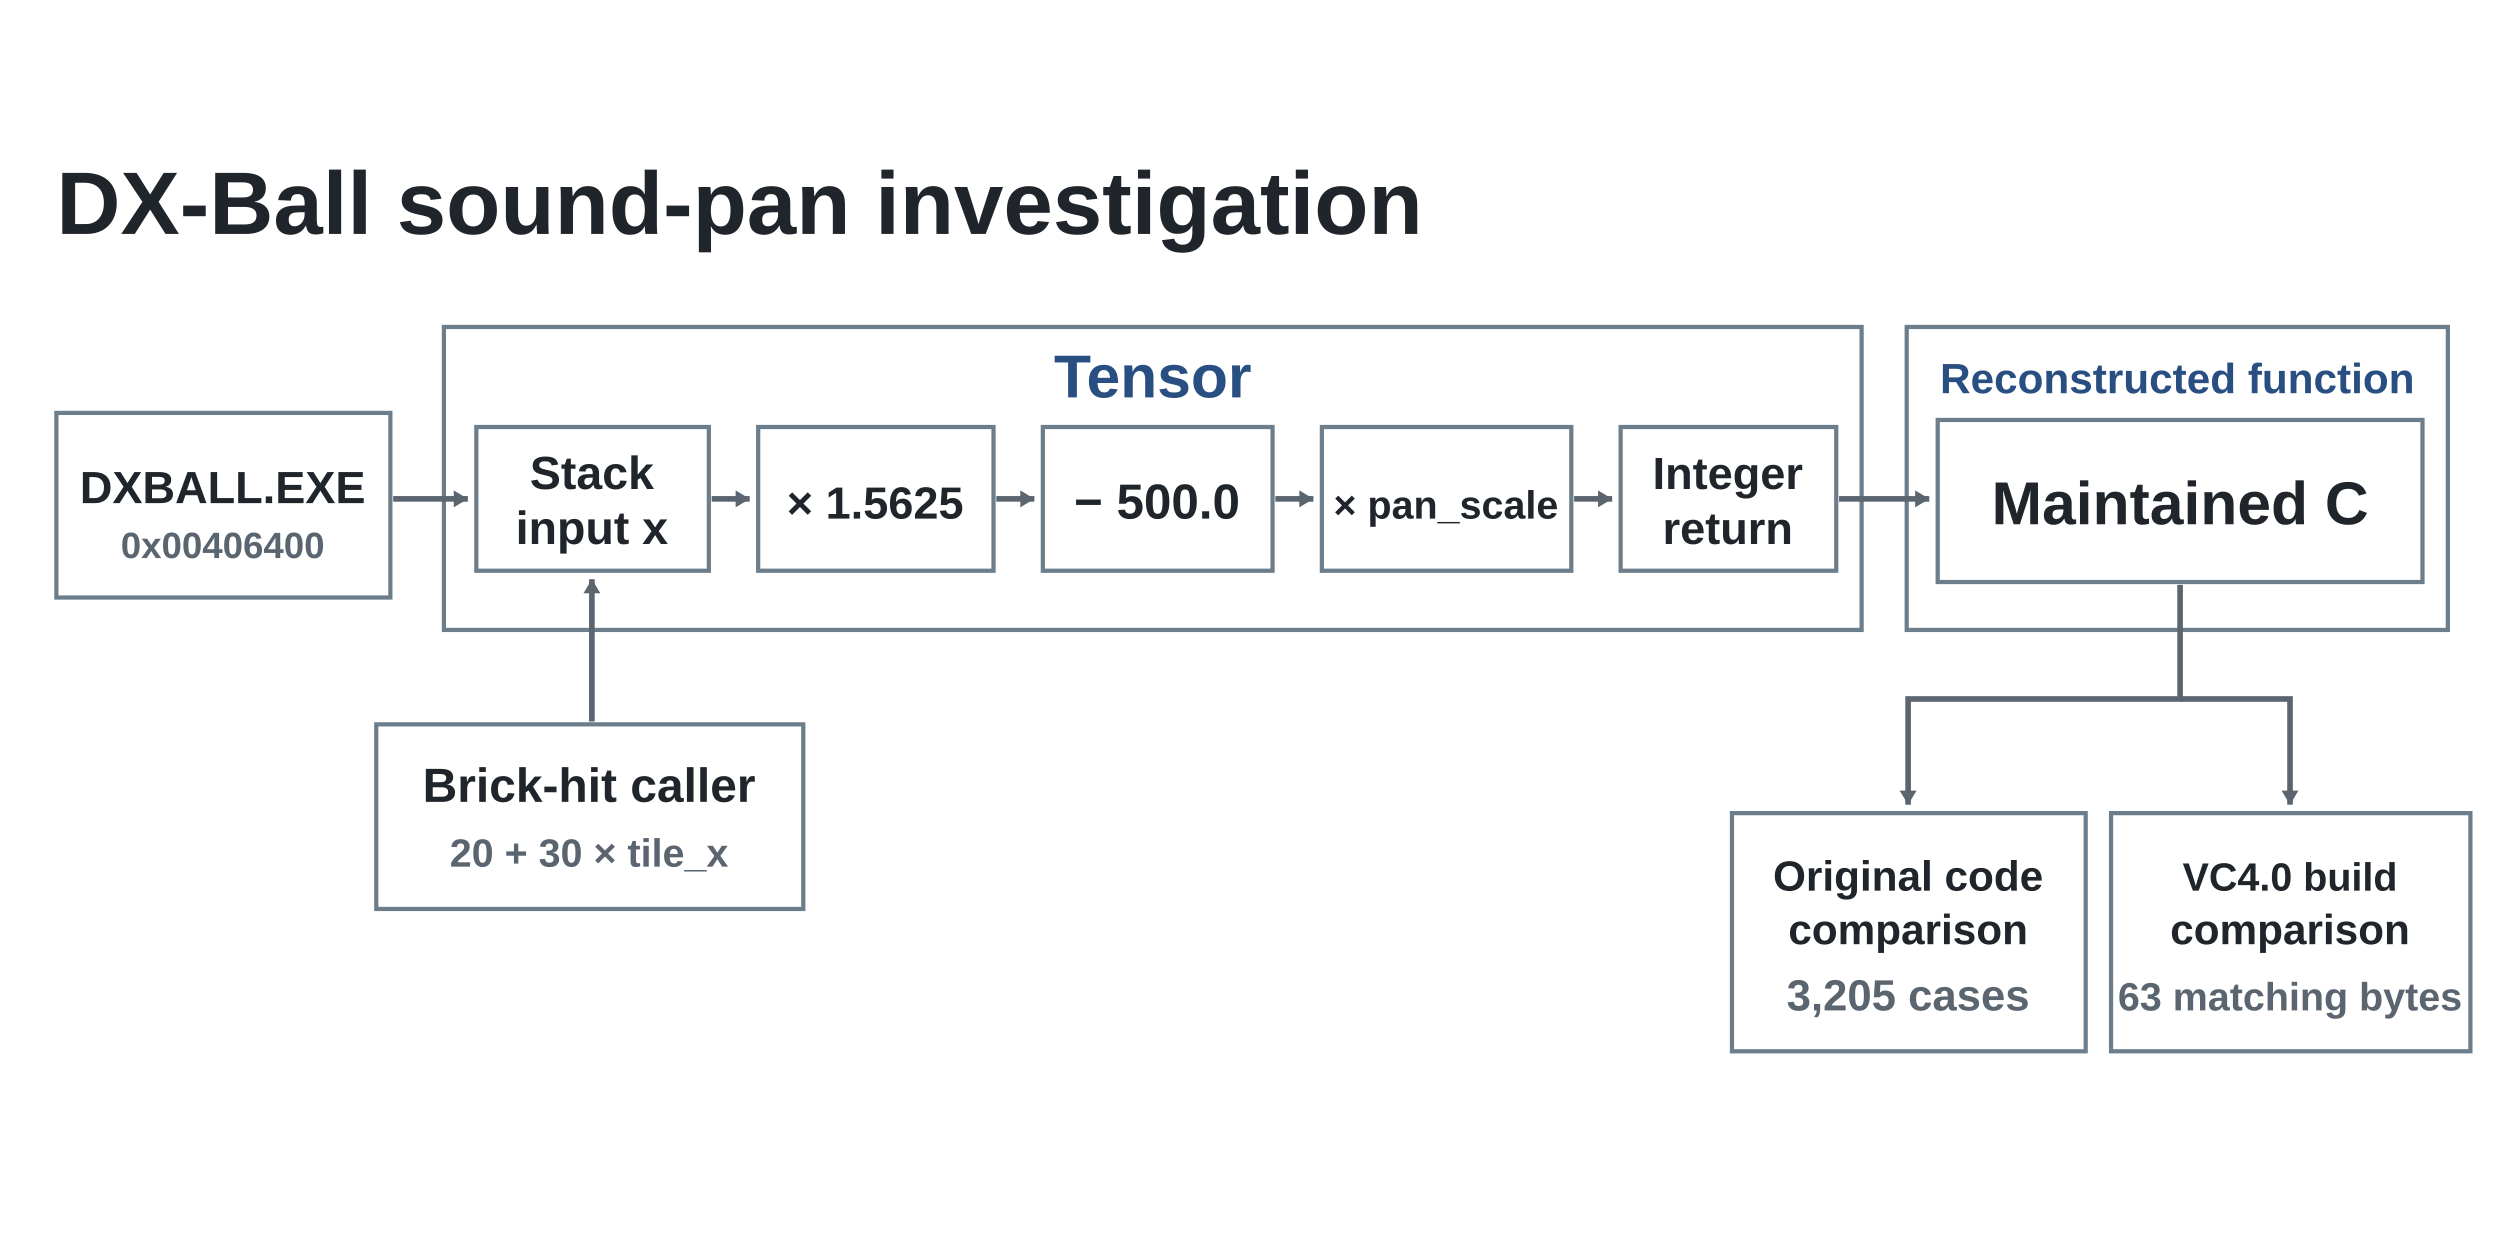
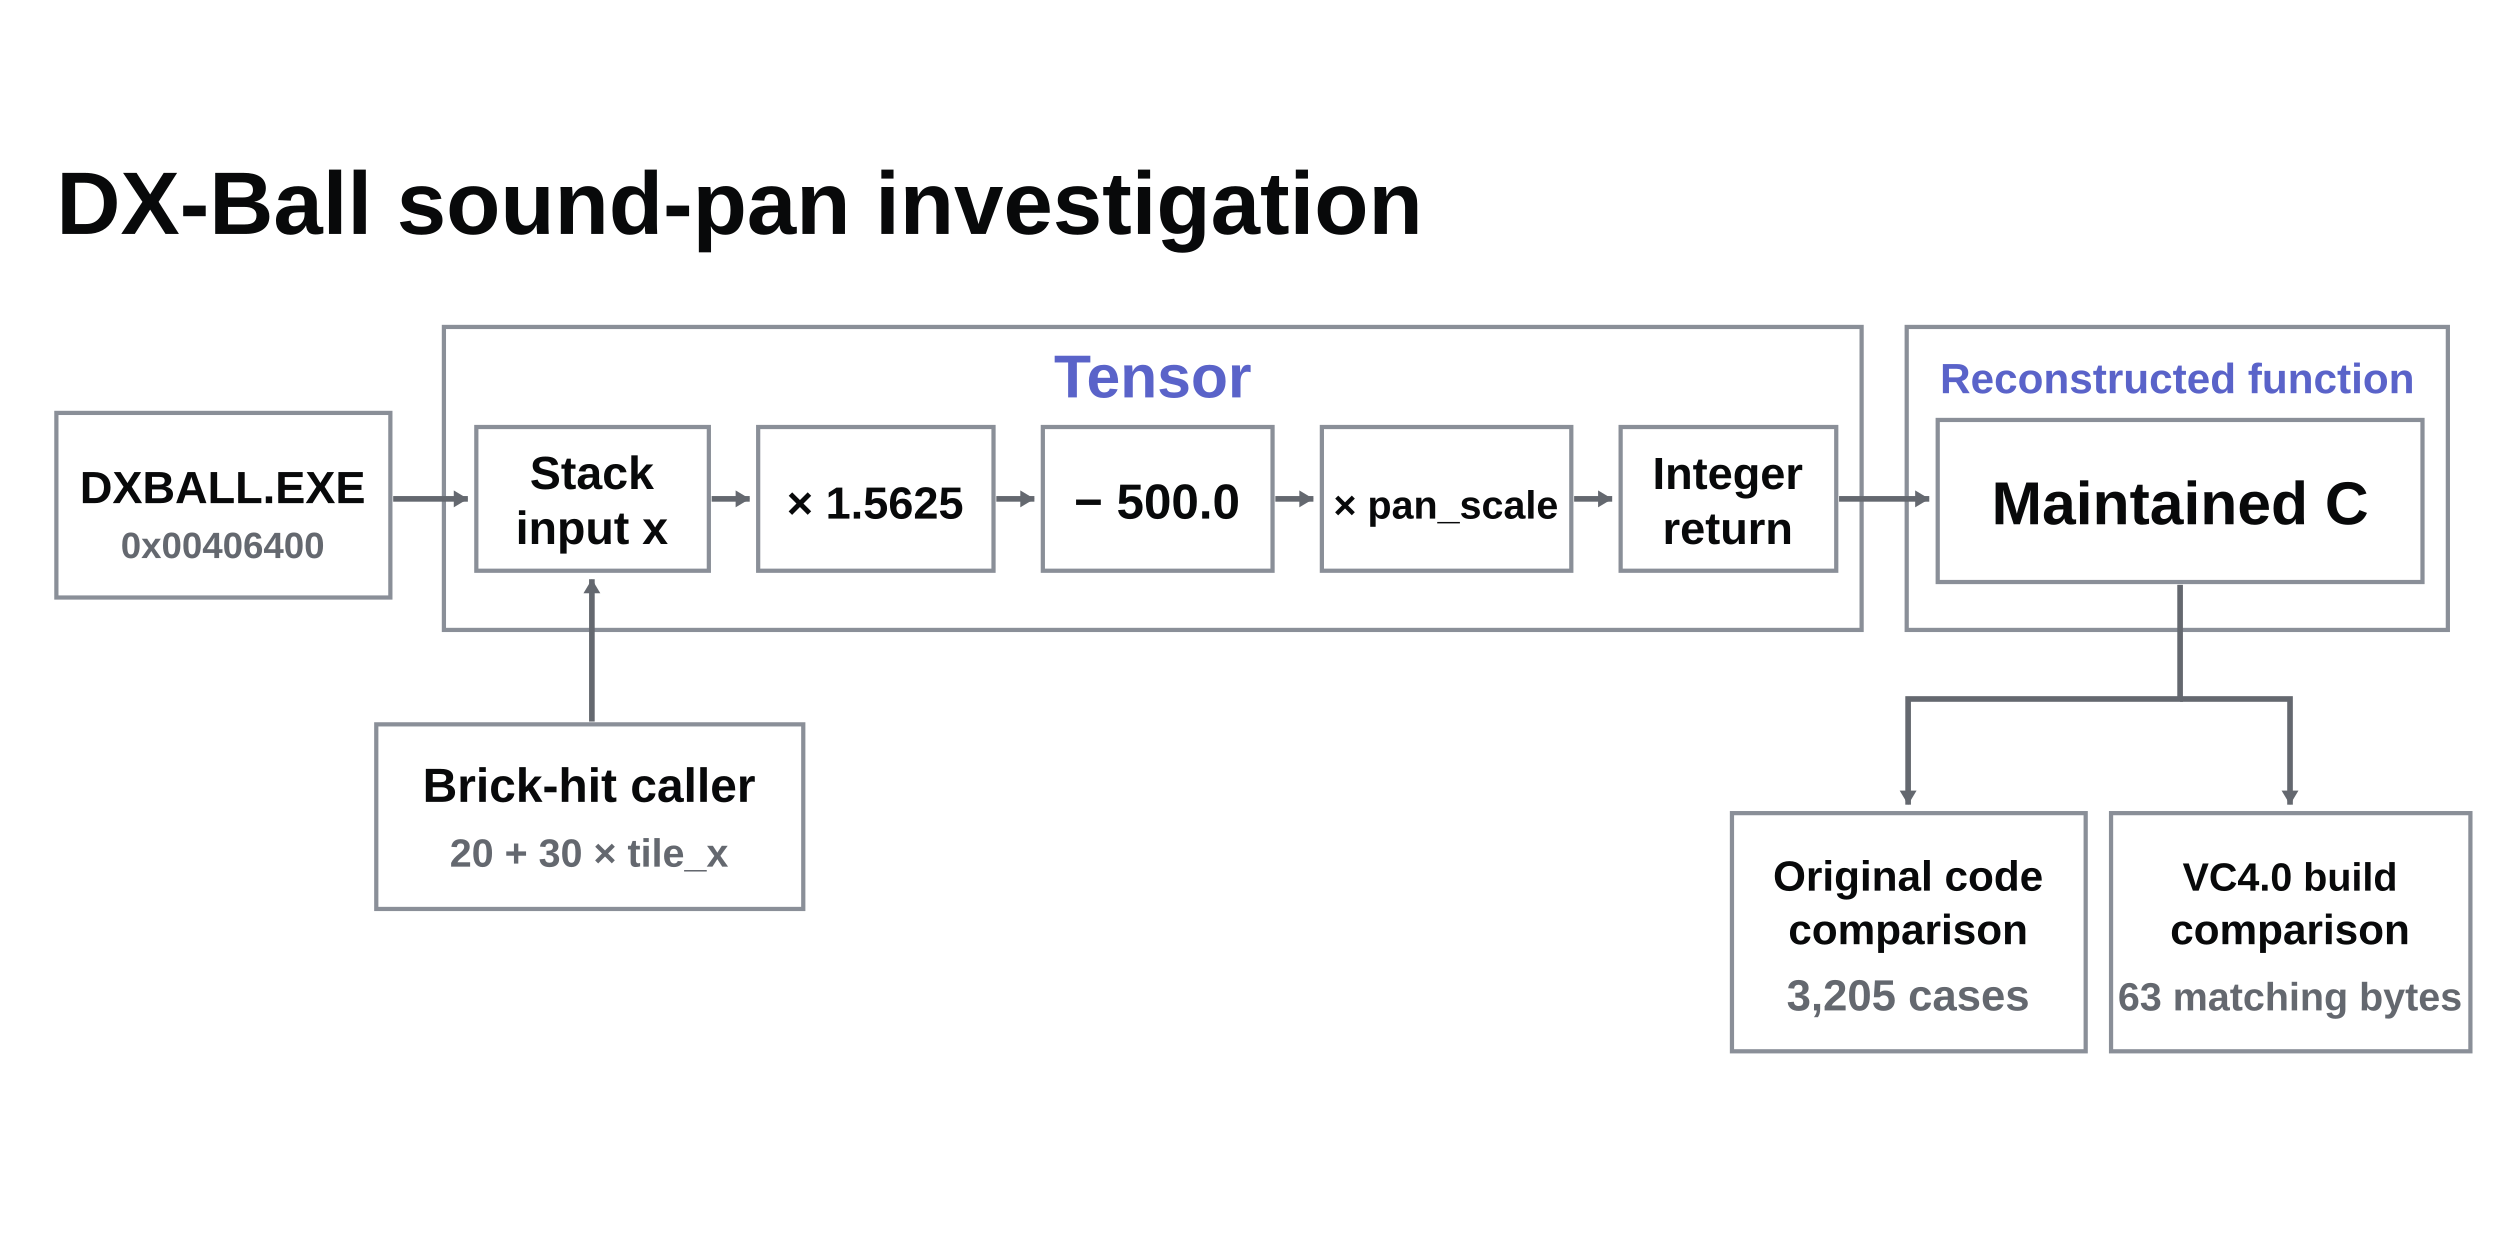
<svg xmlns="http://www.w3.org/2000/svg" width="1774" height="887" viewBox="0 0 1774 887" role="img" aria-labelledby="title desc">
  <defs>
    <marker id="arrow" markerWidth="14" markerHeight="14" refX="11" refY="7" orient="auto" markerUnits="userSpaceOnUse">
-       <path d="M1 1 L11 7 L1 13 Z" fill="#5b6570" />
+       <path d="M1 1 L11 7 L1 13 Z" fill="#64686f" />
    </marker>
  </defs>
  <style>
@media (prefers-color-scheme: dark){
- svg{background-color:#181825}
- [fill="#20252b"]{fill:#cdd6f4}
- [fill="#294f82"]{fill:#89b4fa}
- [fill="#5b6570"]{fill:#a6adc8}
- [stroke="#5b6570"]{stroke:#a6adc8}
- [stroke="#6c7e8b"]{stroke:#7f849c}
- [fill="#ffffff"]{fill:#181825}
+ svg{background-color:#08090a}
+ [fill="#08090a"]{fill:#f7f8f8}
+ [fill="#5a63c9"]{fill:#a3a6ff}
+ [fill="#64686f"]{fill:#8a8f98}
+ [stroke="#64686f"]{stroke:#8a8f98}
+ [stroke="#8a8f98"]{stroke:#6f747d}
+ [fill="#ffffff"]{fill:#08090a}
}
</style>
  <rect width="1774" height="887" fill="#ffffff" />
-   <g font-family="Arial, Helvetica, sans-serif" fill="#20252b">
+   <g font-family="Arial, Helvetica, sans-serif" fill="#08090a">
    <text x="40" y="166" font-size="63" font-weight="700">DX-Ball sound-pan investigation</text>
-     <g fill="none" stroke="#6c7e8b" stroke-width="3">
+     <g fill="none" stroke="#8a8f98" stroke-width="3">
      <rect x="40" y="293" width="237" height="131" />
      <rect x="315" y="232" width="1006" height="215" />
      <rect x="1353" y="232" width="384" height="215" />
      <rect x="338" y="303" width="165" height="102" />
      <rect x="538" y="303" width="167" height="102" />
      <rect x="740" y="303" width="163" height="102" />
      <rect x="938" y="303" width="177" height="102" />
      <rect x="1150" y="303" width="153" height="102" />
      <rect x="1375" y="298" width="344" height="115" />
      <rect x="267" y="514" width="303" height="131" />
      <rect x="1229" y="577" width="251" height="169" />
      <rect x="1498" y="577" width="255" height="169" />
    </g>
    <g text-anchor="middle" font-weight="700">
      <text x="158" y="357" font-size="32">DXBALL.EXE</text>
-       <text x="158" y="396" font-size="26" fill="#5b6570">0x00406400</text>
-       <text x="818" y="282" font-size="43" fill="#294f82">Tensor</text>
+       <text x="158" y="396" font-size="26" fill="#64686f">0x00406400</text>
+       <text x="818" y="282" font-size="43" fill="#5a63c9">Tensor</text>
      <text x="420" y="347" font-size="33">Stack</text>
      <text x="420" y="386" font-size="33">input x</text>
      <text x="621" y="368" font-size="32">× 1.5625</text>
      <text x="821" y="368" font-size="35">− 500.0</text>
      <text x="1026" y="368" font-size="28">× pan_scale</text>
      <text x="1226" y="347" font-size="32">Integer</text>
      <text x="1226" y="386" font-size="32">return</text>
-       <text x="1545" y="279" font-size="30" fill="#294f82">Reconstructed function</text>
+       <text x="1545" y="279" font-size="30" fill="#5a63c9">Reconstructed function</text>
      <text x="1547" y="372" font-size="43">Maintained C</text>
      <text x="418" y="569" font-size="34">Brick-hit caller</text>
-       <text x="418" y="615" font-size="28" fill="#5b6570">20 + 30 × tile_x</text>
+       <text x="418" y="615" font-size="28" fill="#64686f">20 + 30 × tile_x</text>
      <text x="1354" y="632" font-size="30">Original code</text>
      <text x="1354" y="670" font-size="30">comparison</text>
-       <text x="1354" y="717" font-size="31" fill="#5b6570">3,205 cases</text>
+       <text x="1354" y="717" font-size="31" fill="#64686f">3,205 cases</text>
      <text x="1625" y="632" font-size="28">VC4.0 build</text>
      <text x="1625" y="670" font-size="30">comparison</text>
-       <text x="1625" y="717" font-size="28" fill="#5b6570">63 matching bytes</text>
+       <text x="1625" y="717" font-size="28" fill="#64686f">63 matching bytes</text>
    </g>
  </g>
-   <g fill="none" stroke="#5b6570" stroke-width="4" marker-end="url(#arrow)">
+   <g fill="none" stroke="#64686f" stroke-width="4" marker-end="url(#arrow)">
    <path d="M279 354 H332" />
    <path d="M505 354 H532" />
    <path d="M707 354 H734" />
    <path d="M905 354 H932" />
    <path d="M1117 354 H1144" />
    <path d="M1305 354 H1369" />
    <path d="M420 512 V411" />
    <path d="M1547 415 V496 H1354 V571" />
    <path d="M1547 496 H1625 V571" />
  </g>
</svg>
